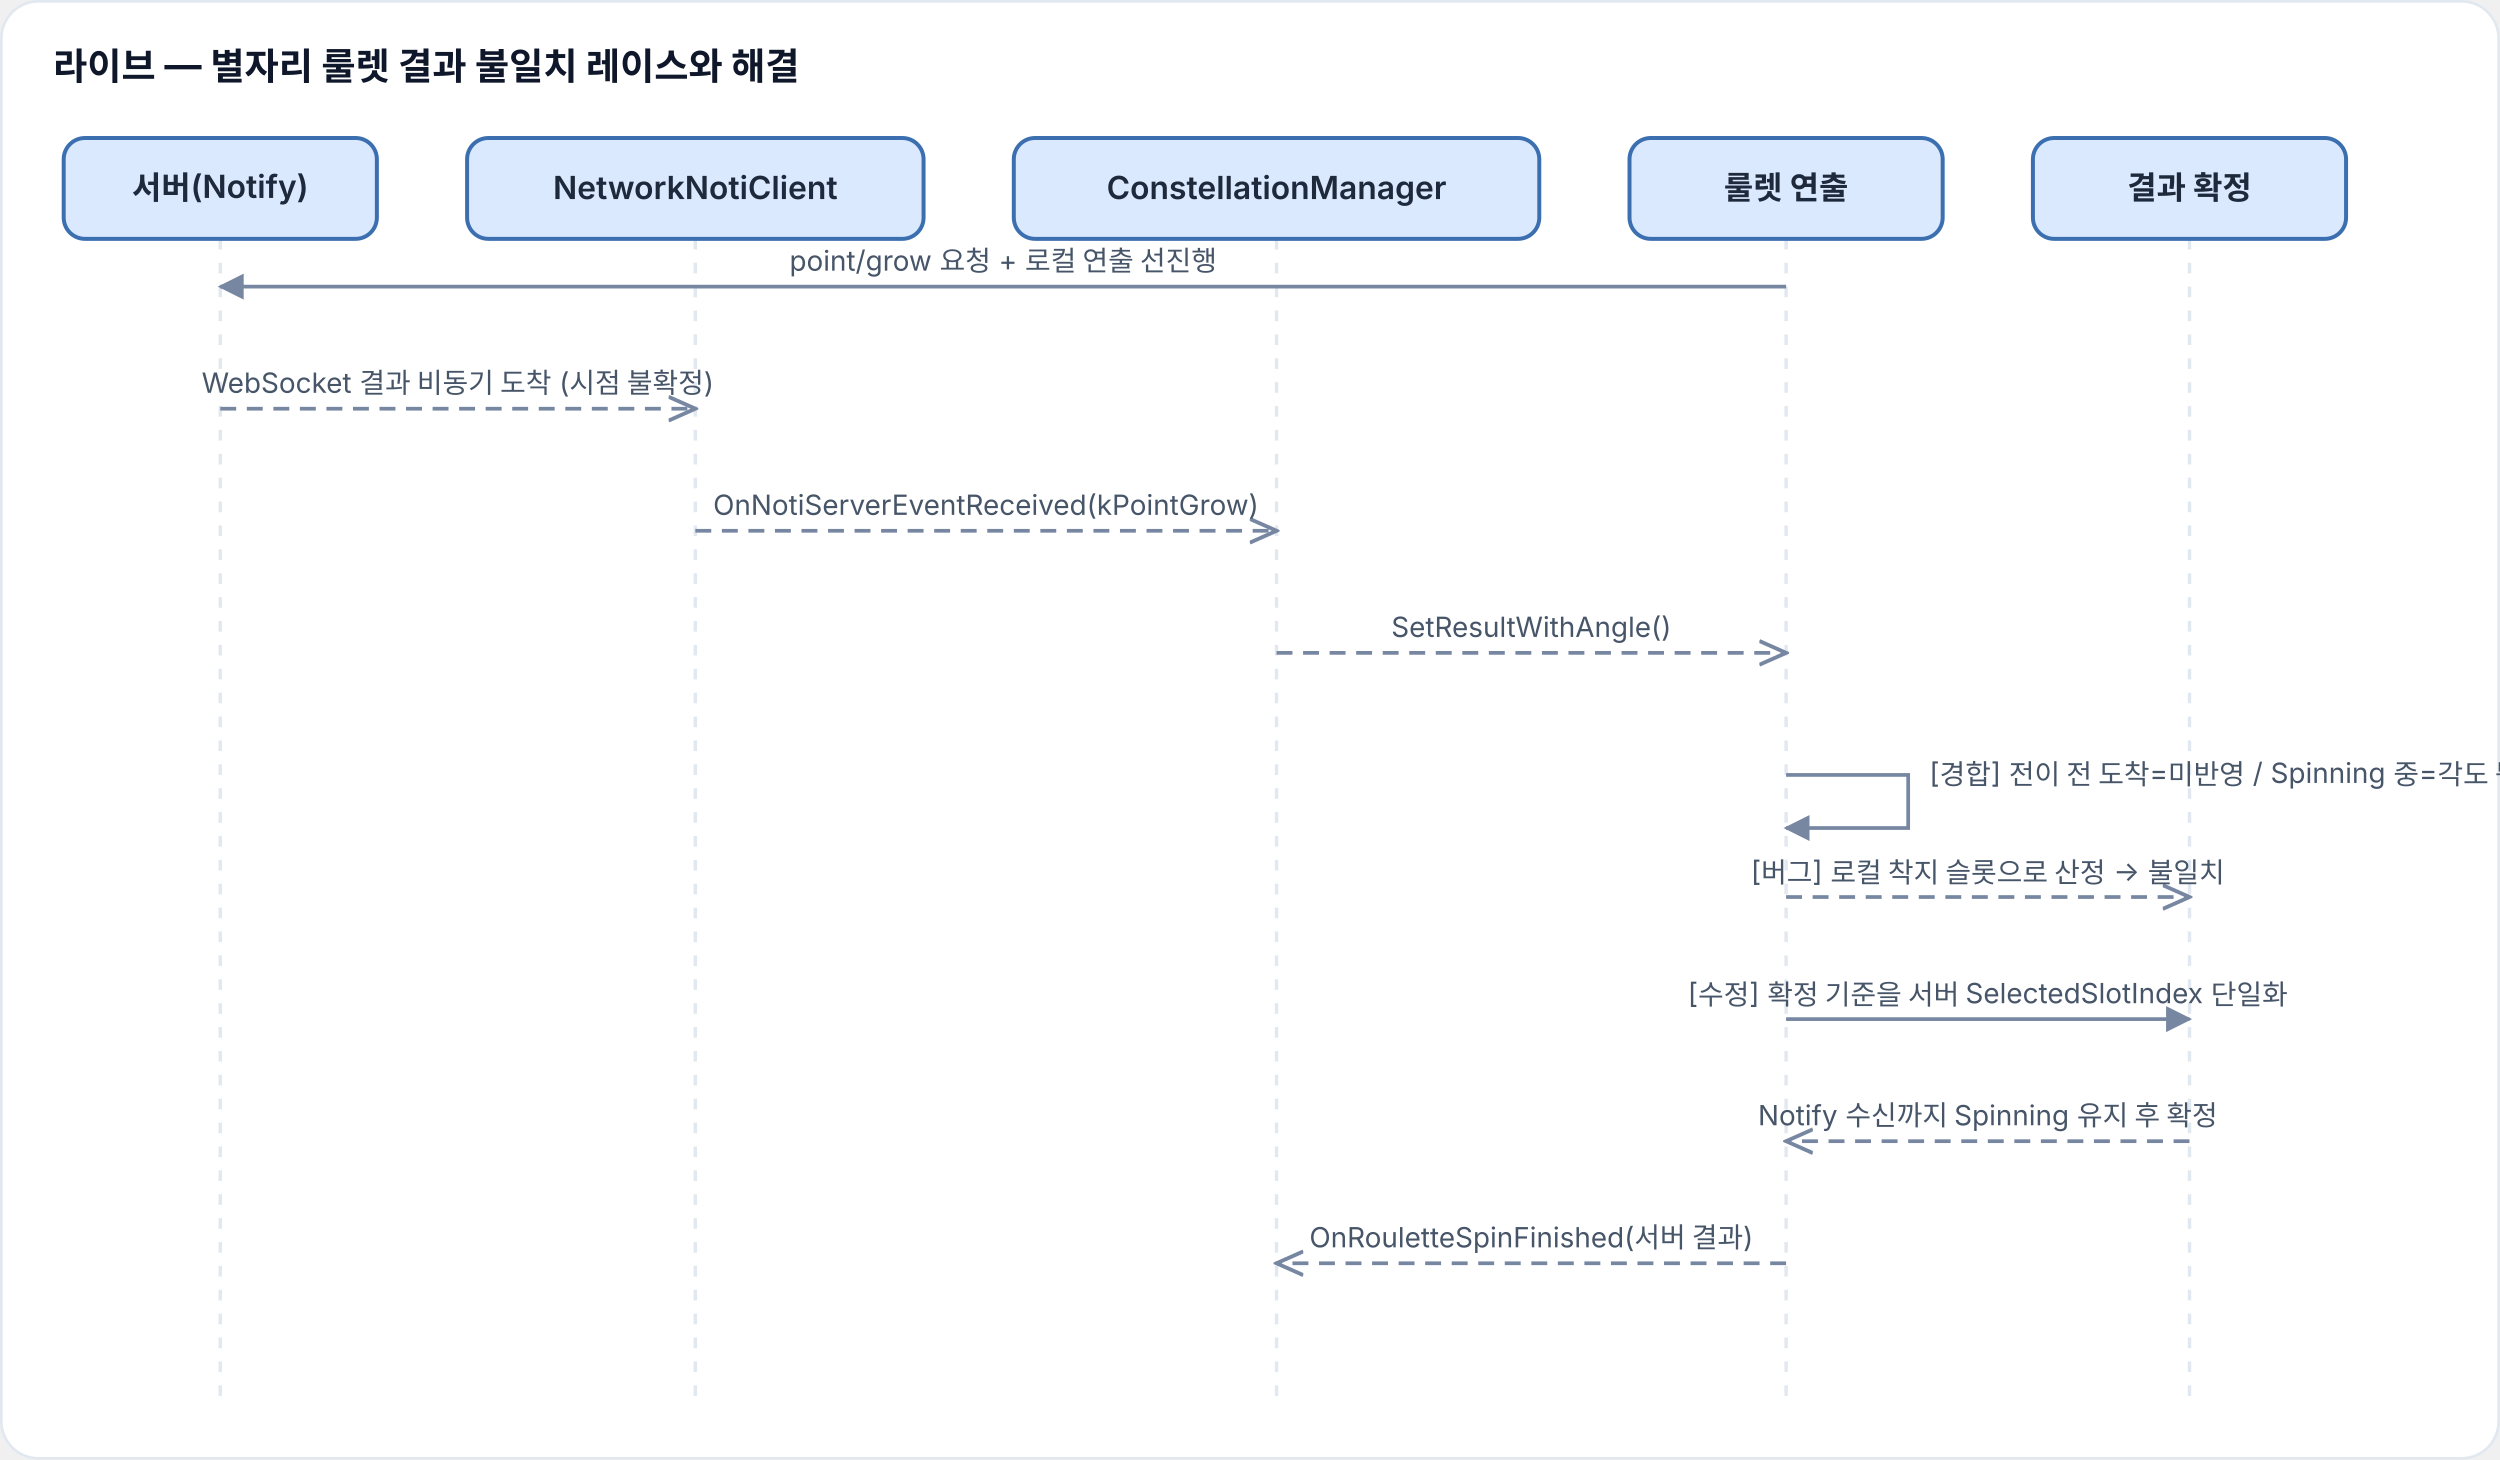
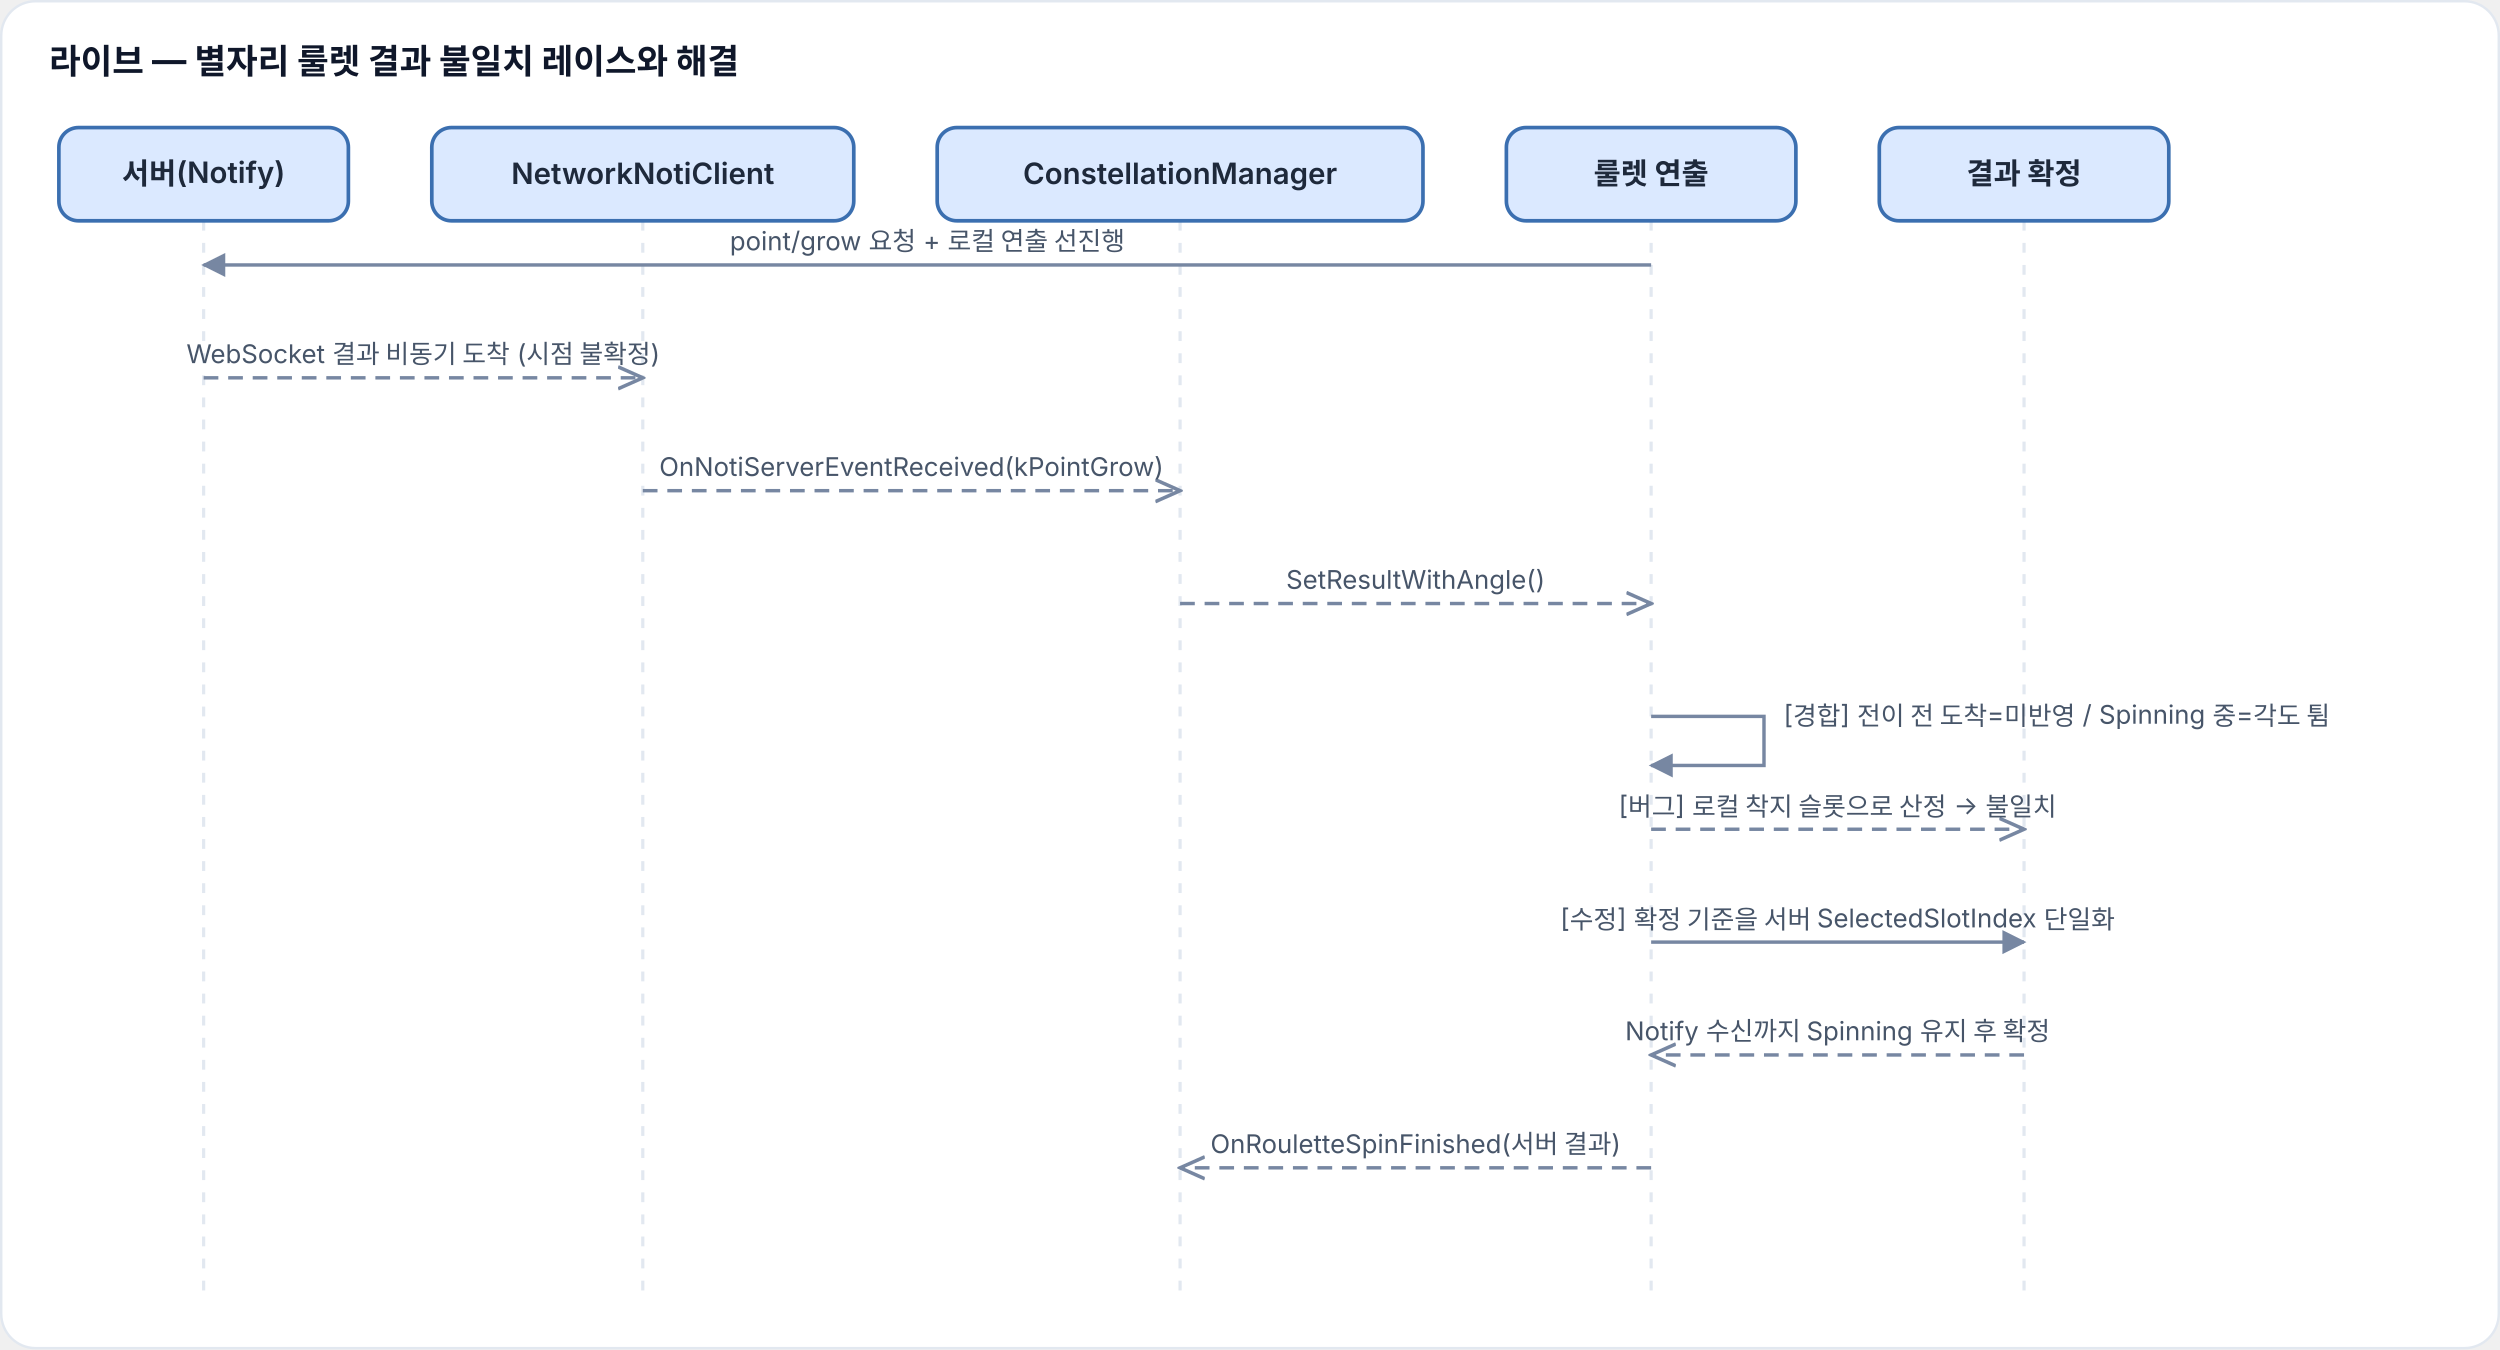
- <svg xmlns="http://www.w3.org/2000/svg" viewBox="0 0 942 550" width="942" height="550" font-family="Inter, 'Malgun Gothic', sans-serif">
+ <svg xmlns="http://www.w3.org/2000/svg" viewBox="0 0 1019 550" width="1019" height="550" font-family="Inter, 'Malgun Gothic', sans-serif">
  <defs>
    <marker id="arrow" viewBox="0 0 10 10" refX="9" refY="5" markerWidth="7" markerHeight="7" orient="auto-start-reverse">
      <path d="M 0 0 L 10 5 L 0 10 z" fill="#7787a2" />
    </marker>
    <marker id="arrowo" viewBox="0 0 10 10" refX="9" refY="5" markerWidth="8" markerHeight="8" orient="auto-start-reverse">
      <path d="M 0 1 L 9 5 L 0 9" fill="none" stroke="#7787a2" stroke-width="1.3" />
    </marker>
  </defs>
-   <rect x="0.5" y="0.5" width="941" height="549" rx="14" fill="#ffffff" stroke="#e2e8f0" />
+   <rect x="0.5" y="0.5" width="1018" height="549" rx="14" fill="#ffffff" stroke="#e2e8f0" />
  <text x="20" y="30" font-size="14" font-weight="700" fill="#0f172a">라이브 — 별자리 룰렛 결과 불일치 레이스와 해결</text>
  <line x1="83.0" y1="90" x2="83.0" y2="530" stroke="#e2e8f0" stroke-width="1.3" stroke-dasharray="4 5" />
  <line x1="262.0" y1="90" x2="262.0" y2="530" stroke="#e2e8f0" stroke-width="1.3" stroke-dasharray="4 5" />
  <line x1="481.0" y1="90" x2="481.0" y2="530" stroke="#e2e8f0" stroke-width="1.3" stroke-dasharray="4 5" />
  <line x1="673.0" y1="90" x2="673.0" y2="530" stroke="#e2e8f0" stroke-width="1.3" stroke-dasharray="4 5" />
  <line x1="825.0" y1="90" x2="825.0" y2="530" stroke="#e2e8f0" stroke-width="1.3" stroke-dasharray="4 5" />
  <rect x="24" y="52" width="118" height="38" rx="8" fill="#dbe9ff" stroke="#3b6fb0" stroke-width="1.5" />
  <text x="83.0" y="75.0" text-anchor="middle" font-size="12" font-weight="600" fill="#1e293b">서버(Notify)</text>
  <rect x="176" y="52" width="172" height="38" rx="8" fill="#dbe9ff" stroke="#3b6fb0" stroke-width="1.5" />
  <text x="262.0" y="75.0" text-anchor="middle" font-size="12" font-weight="600" fill="#1e293b">NetworkNotiClient</text>
  <rect x="382" y="52" width="198" height="38" rx="8" fill="#dbe9ff" stroke="#3b6fb0" stroke-width="1.5" />
  <text x="481.0" y="75.0" text-anchor="middle" font-size="12" font-weight="600" fill="#1e293b">ConstellationManager</text>
  <rect x="614" y="52" width="118" height="38" rx="8" fill="#dbe9ff" stroke="#3b6fb0" stroke-width="1.5" />
  <text x="673.0" y="75.0" text-anchor="middle" font-size="12" font-weight="600" fill="#1e293b">룰렛 연출</text>
  <rect x="766" y="52" width="118" height="38" rx="8" fill="#dbe9ff" stroke="#3b6fb0" stroke-width="1.5" />
  <text x="825.0" y="75.0" text-anchor="middle" font-size="12" font-weight="600" fill="#1e293b">결과 확정</text>
  <line x1="673.0" y1="108.0" x2="83.0" y2="108.0" stroke="#7787a2" stroke-width="1.4" marker-end="url(#arrow)" />
  <text x="378.0" y="102.0" text-anchor="middle" font-size="10.5" fill="#475569">point/grow 요청 + 로컬 연출 선진행</text>
  <line x1="83.0" y1="154.0" x2="262.0" y2="154.0" stroke="#7787a2" stroke-width="1.4" stroke-dasharray="6 4" marker-end="url(#arrowo)" />
  <text x="172.5" y="148.0" text-anchor="middle" font-size="10.5" fill="#475569">WebSocket 결과 비동기 도착 (시점 불확정)</text>
  <line x1="262.0" y1="200.0" x2="481.0" y2="200.0" stroke="#7787a2" stroke-width="1.4" stroke-dasharray="6 4" marker-end="url(#arrowo)" />
  <text x="371.5" y="194.0" text-anchor="middle" font-size="10.5" fill="#475569">OnNotiServerEventReceived(kPointGrow)</text>
  <line x1="481.0" y1="246.0" x2="673.0" y2="246.0" stroke="#7787a2" stroke-width="1.4" stroke-dasharray="6 4" marker-end="url(#arrowo)" />
  <text x="577.0" y="240.0" text-anchor="middle" font-size="10.5" fill="#475569">SetResultWithAngle()</text>
  <path d="M 673.0 292.0 h 46 v 20 h -46" fill="none" stroke="#7787a2" stroke-width="1.4" marker-end="url(#arrow)" />
  <text x="727.0" y="295.0" font-size="10.5" fill="#475569">[경합] 전이 전 도착=미반영 / Spinning 중=각도 튐</text>
  <line x1="673.0" y1="338.0" x2="825.0" y2="338.0" stroke="#7787a2" stroke-width="1.4" stroke-dasharray="6 4" marker-end="url(#arrowo)" />
  <text x="749.0" y="332.0" text-anchor="middle" font-size="10.5" fill="#475569">[버그] 로컬 착지 슬롯으로 산정 → 불일치</text>
  <line x1="673.0" y1="384.0" x2="825.0" y2="384.0" stroke="#7787a2" stroke-width="1.4" marker-end="url(#arrow)" />
  <text x="749.0" y="378.0" text-anchor="middle" font-size="10.5" fill="#475569">[수정] 확정 기준을 서버 SelectedSlotIndex 단일화</text>
  <line x1="825.0" y1="430.0" x2="673.0" y2="430.0" stroke="#7787a2" stroke-width="1.4" stroke-dasharray="6 4" marker-end="url(#arrowo)" />
  <text x="749.0" y="424.0" text-anchor="middle" font-size="10.5" fill="#475569">Notify 수신까지 Spinning 유지 후 확정</text>
  <line x1="673.0" y1="476.0" x2="481.0" y2="476.0" stroke="#7787a2" stroke-width="1.4" stroke-dasharray="6 4" marker-end="url(#arrowo)" />
  <text x="577.0" y="470.0" text-anchor="middle" font-size="10.5" fill="#475569">OnRouletteSpinFinished(서버 결과)</text>
</svg>
